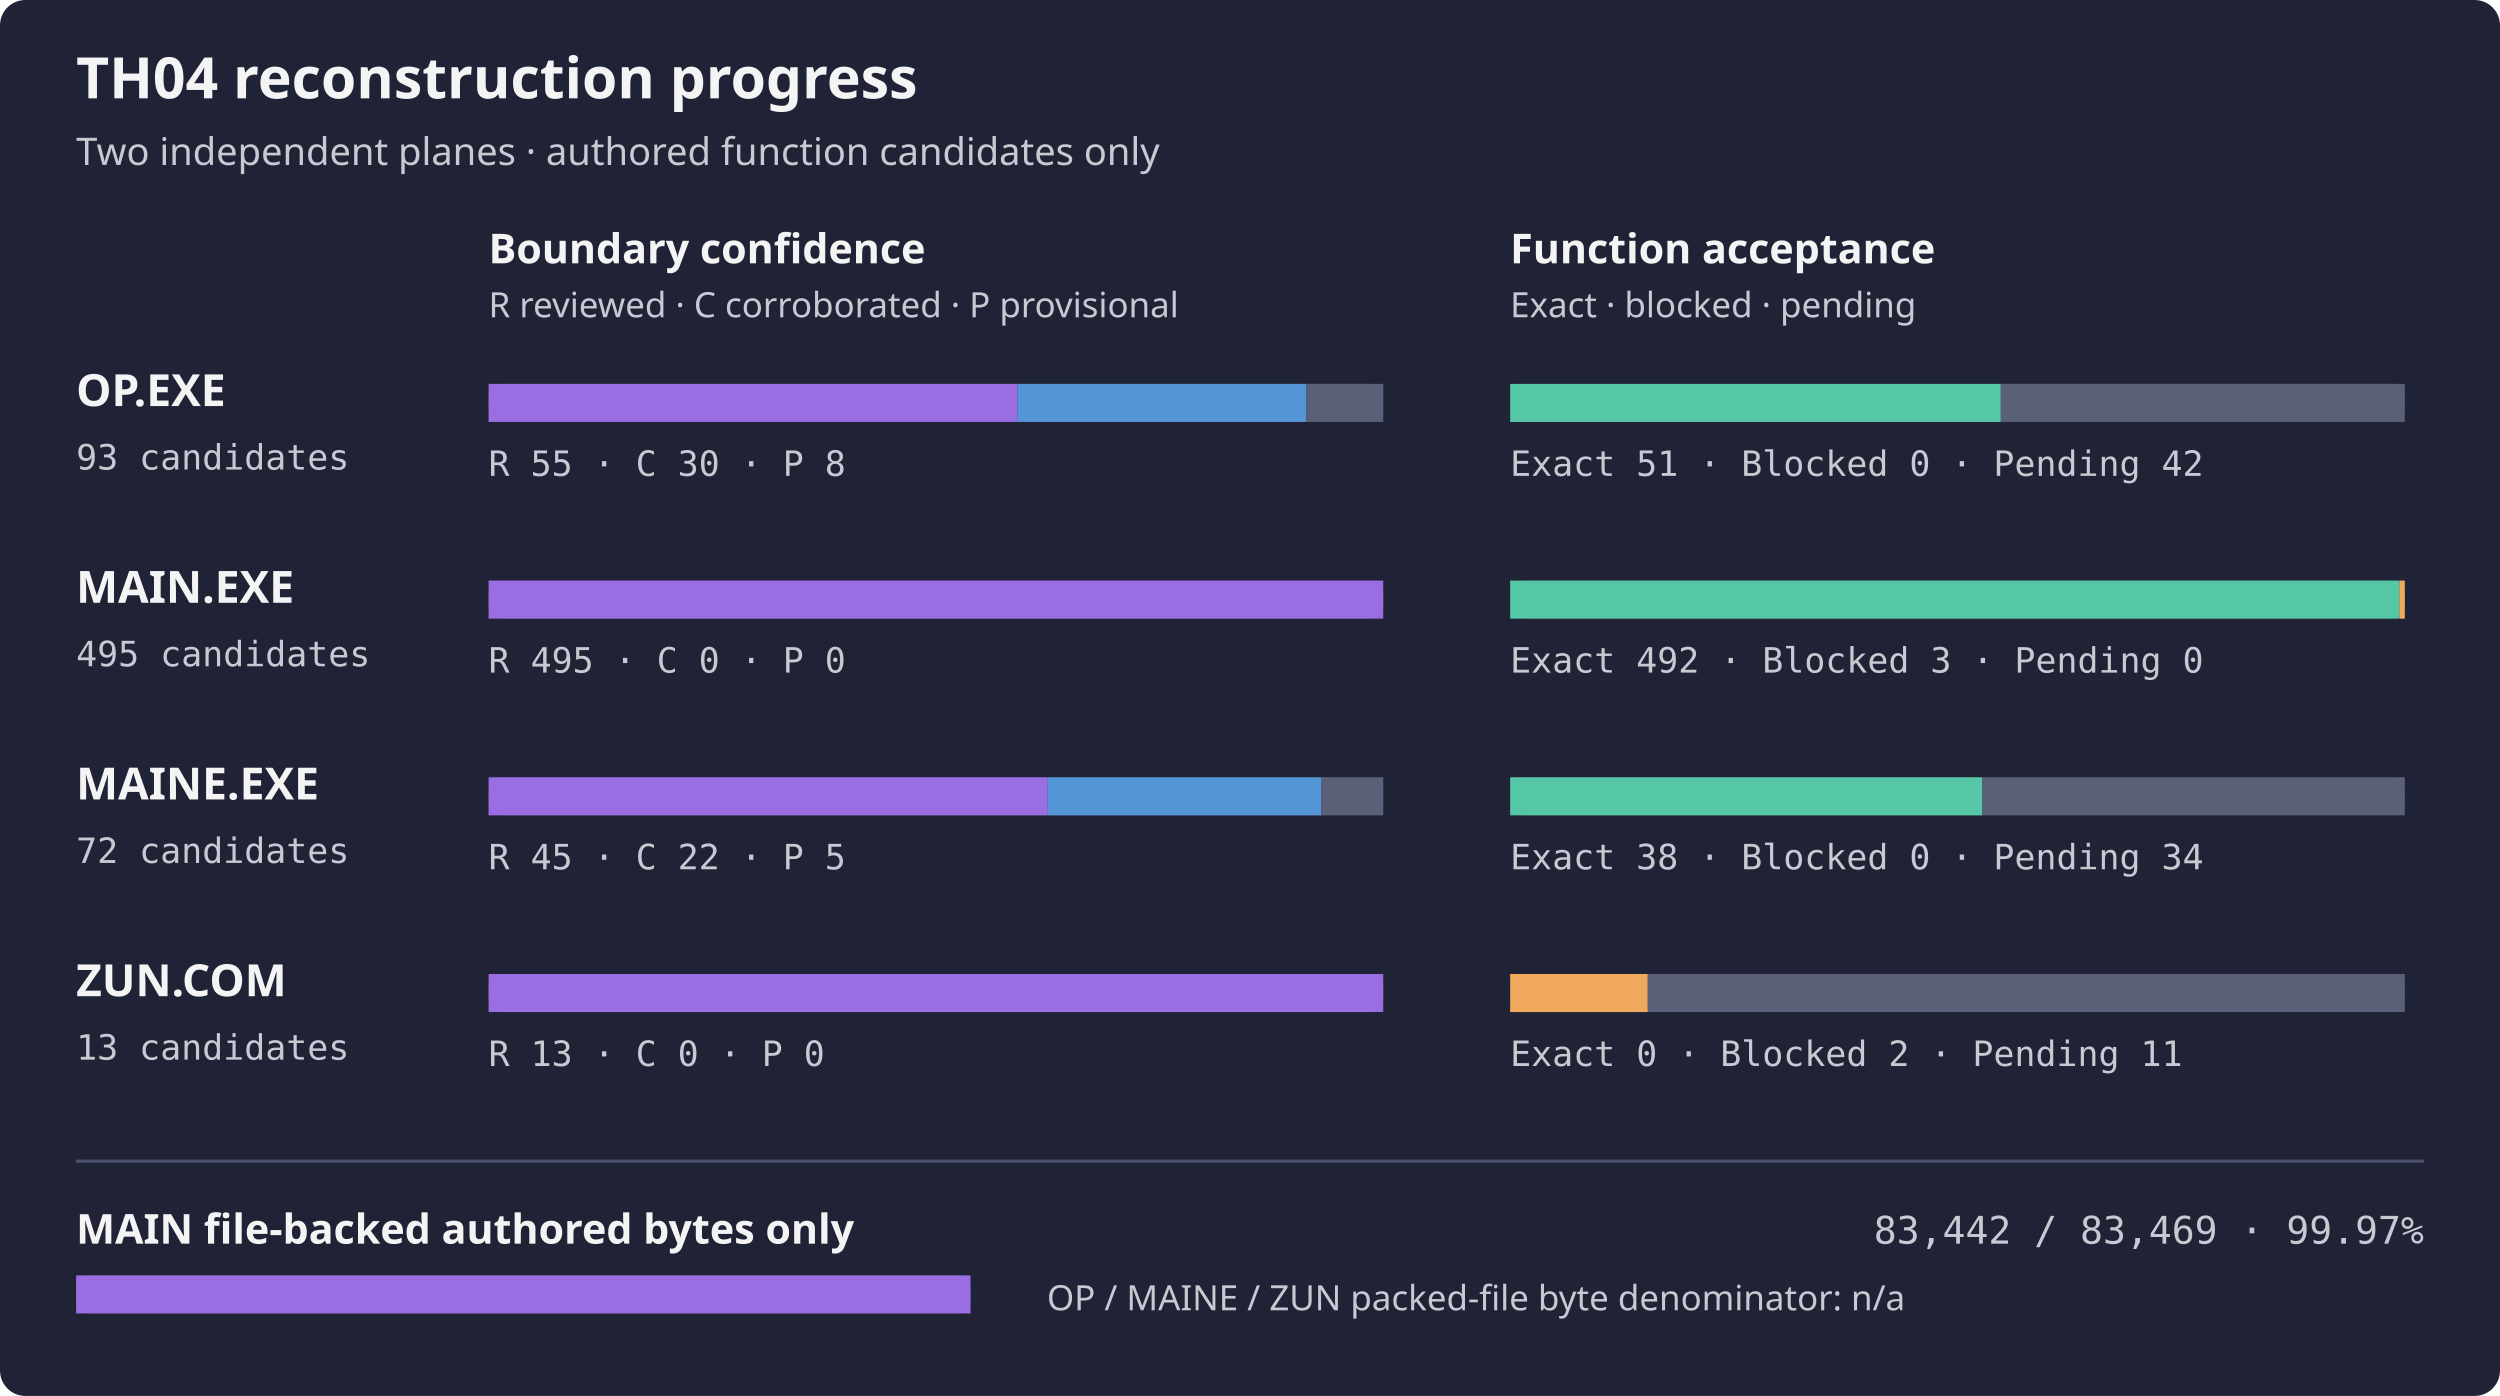
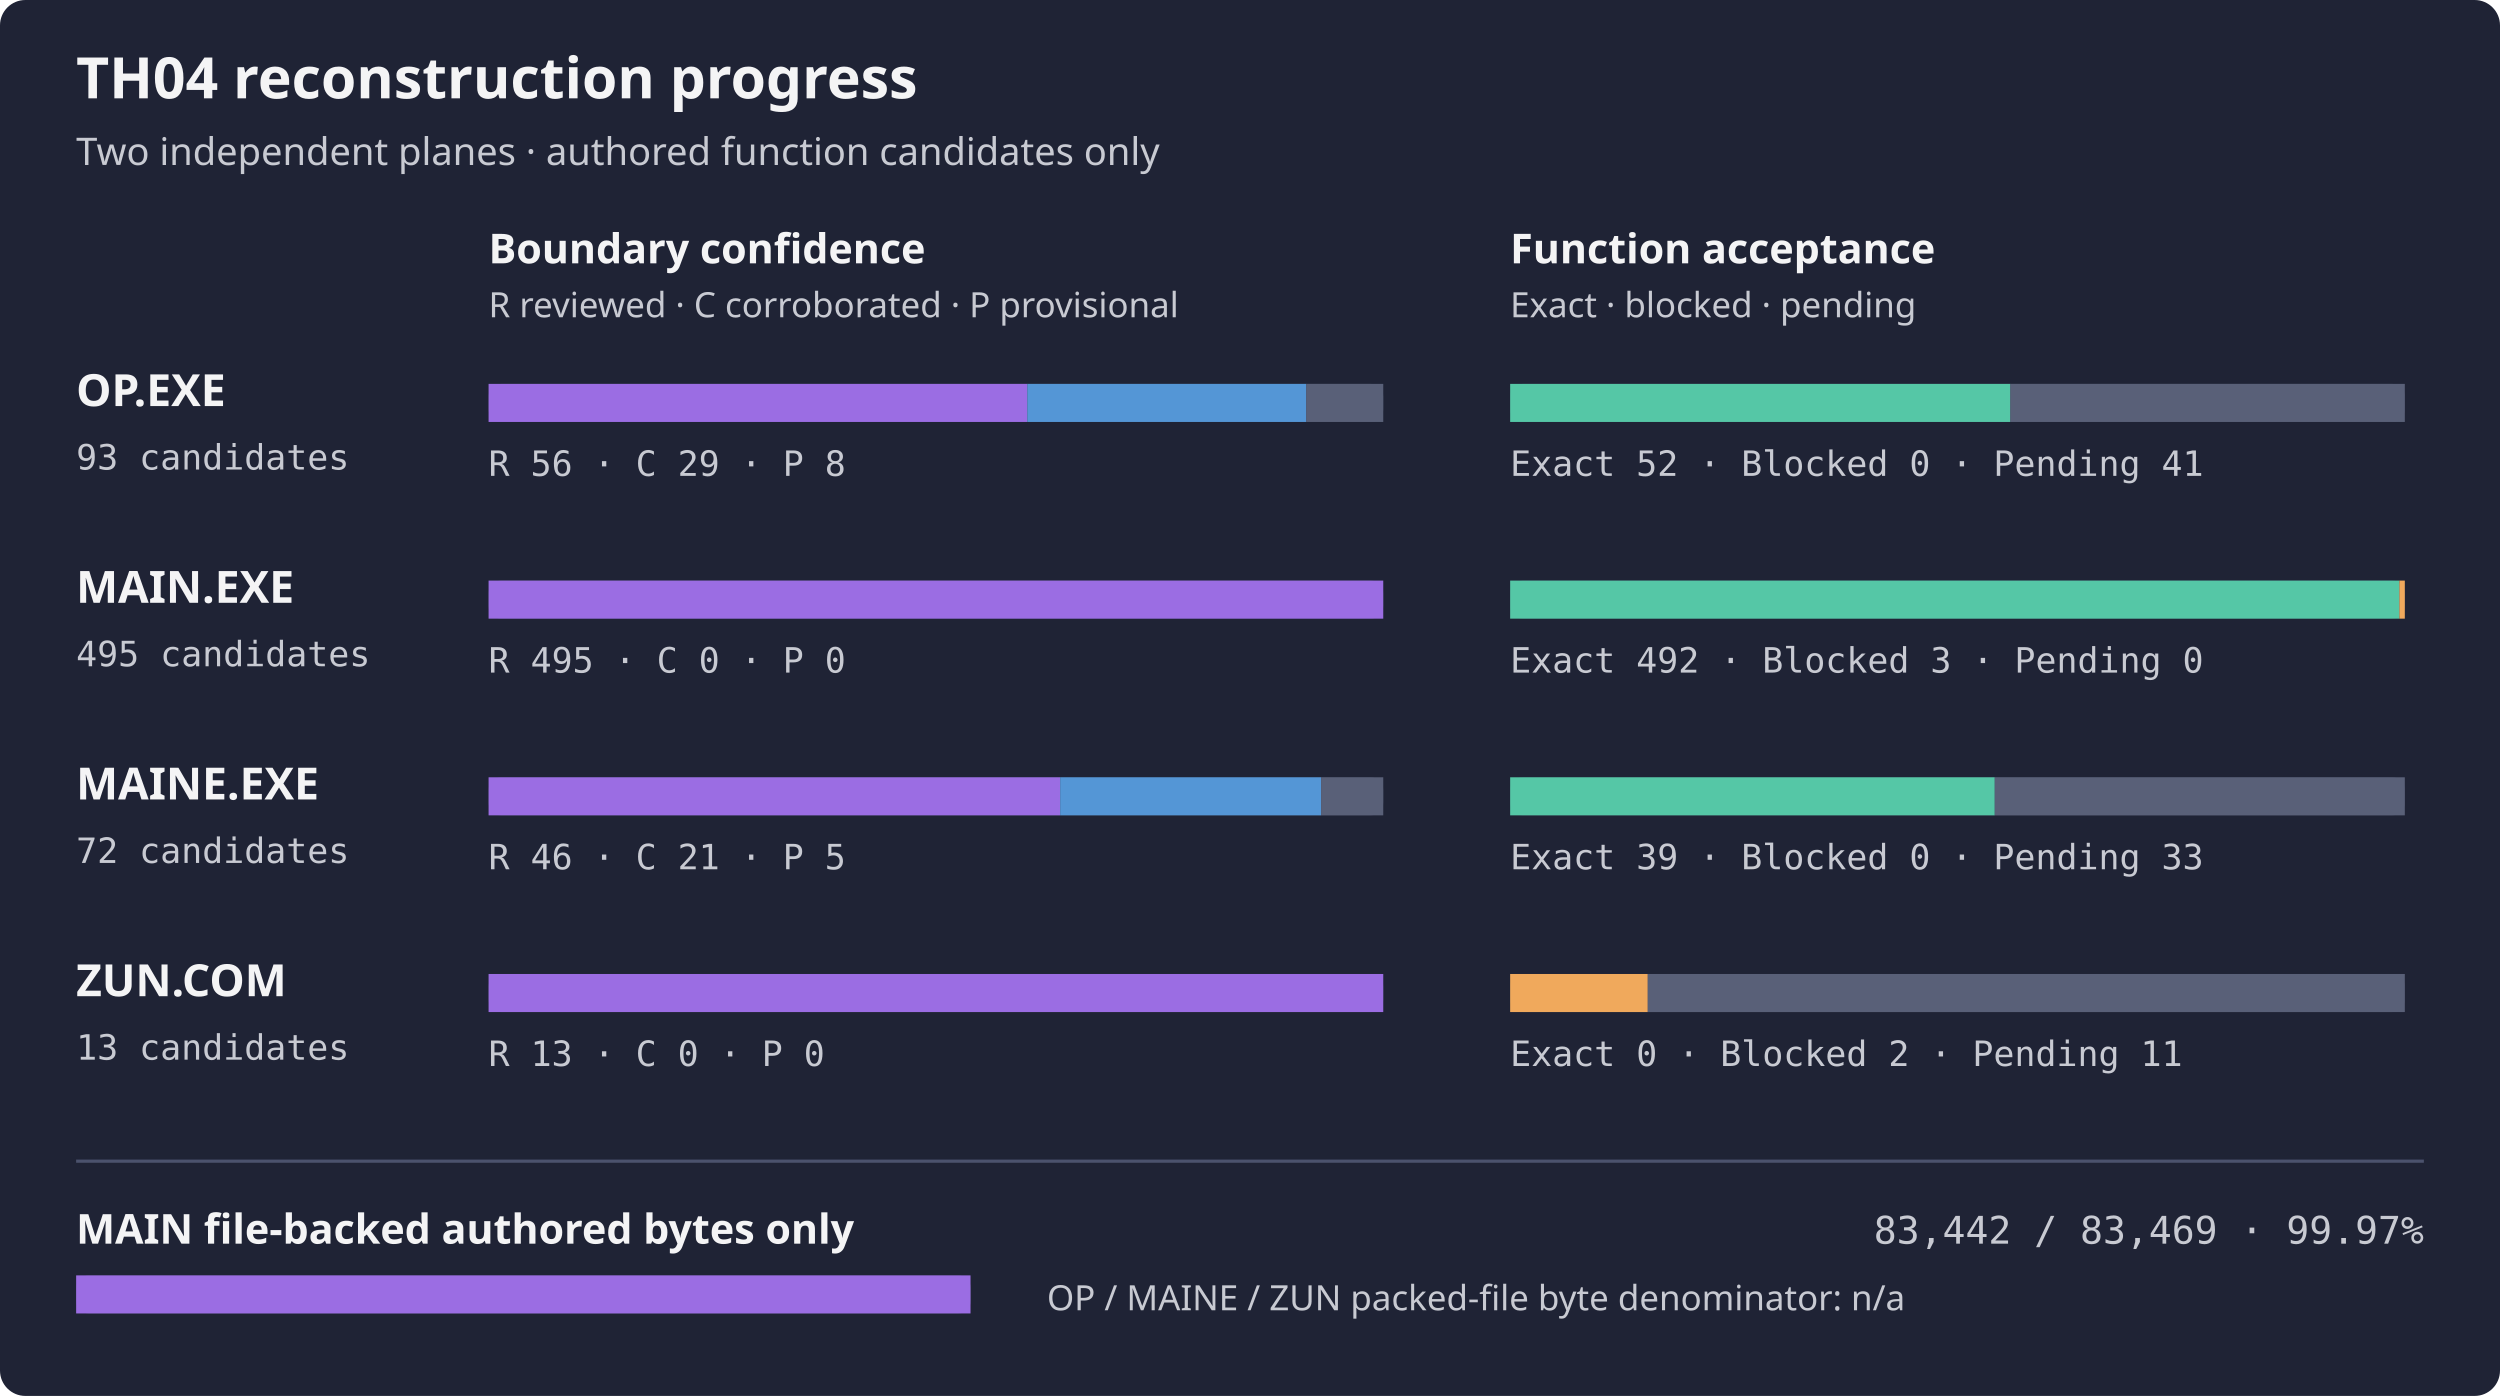
<svg xmlns="http://www.w3.org/2000/svg" width="788" height="440" role="img" aria-label="TH04 per-artifact reconstruction progress">
  <rect width="788" height="440" rx="8" fill="#1f2335" />
  <text x="24" y="31" fill="#f4f4f5" font-family="sans-serif" font-size="18" font-weight="600">TH04 reconstruction progress</text>
  <text x="24" y="52" fill="#c8cad2" font-family="sans-serif" font-size="12">Two independent planes · authored function candidates only</text>
  <text x="154" y="83" fill="#f4f4f5" font-family="sans-serif" font-size="13" font-weight="600">Boundary confidence</text>
  <text x="476" y="83" fill="#f4f4f5" font-family="sans-serif" font-size="13" font-weight="600">Function acceptance</text>
  <text x="154" y="100" fill="#c8cad2" font-family="sans-serif" font-size="11">R reviewed · C corroborated · P provisional</text>
  <text x="476" y="100" fill="#c8cad2" font-family="sans-serif" font-size="11">Exact · blocked · pending</text>
  <text x="24" y="128" fill="#f4f4f5" font-family="sans-serif" font-size="14" font-weight="600">OP.EXE</text>
  <text x="24" y="148" fill="#c8cad2" font-family="monospace" font-size="11">93 candidates</text>
  <rect x="154" y="121" width="282" height="12" rx="4" fill="#353b52" />
-   <rect x="154.00" y="121" width="166.77" height="12" fill="#9b6de3" />
-   <rect x="320.77" y="121" width="90.97" height="12" fill="#5496d6" />
+   <rect x="154.00" y="121" width="169.81" height="12" fill="#9b6de3" />
+   <rect x="323.81" y="121" width="87.94" height="12" fill="#5496d6" />
  <rect x="411.74" y="121" width="24.26" height="12" fill="#596078" />
  <rect x="476" y="121" width="282" height="12" rx="4" fill="#353b52" />
-   <rect x="476.00" y="121" width="154.65" height="12" fill="#55c7a6" />
-   <rect x="630.65" y="121" width="127.35" height="12" fill="#596078" />
-   <text x="154" y="150" fill="#c8cad2" font-family="monospace" font-size="11">R 55 · C 30 · P 8</text>
-   <text x="476" y="150" fill="#c8cad2" font-family="monospace" font-size="11">Exact 51 · Blocked 0 · Pending 42</text>
+   <rect x="476.00" y="121" width="157.68" height="12" fill="#55c7a6" />
+   <rect x="633.68" y="121" width="124.32" height="12" fill="#596078" />
+   <text x="154" y="150" fill="#c8cad2" font-family="monospace" font-size="11">R 56 · C 29 · P 8</text>
+   <text x="476" y="150" fill="#c8cad2" font-family="monospace" font-size="11">Exact 52 · Blocked 0 · Pending 41</text>
  <text x="24" y="190" fill="#f4f4f5" font-family="sans-serif" font-size="14" font-weight="600">MAIN.EXE</text>
  <text x="24" y="210" fill="#c8cad2" font-family="monospace" font-size="11">495 candidates</text>
  <rect x="154" y="183" width="282" height="12" rx="4" fill="#353b52" />
  <rect x="154.00" y="183" width="282.00" height="12" fill="#9b6de3" />
  <rect x="476" y="183" width="282" height="12" rx="4" fill="#353b52" />
  <rect x="476.00" y="183" width="280.29" height="12" fill="#55c7a6" />
  <rect x="756.29" y="183" width="1.71" height="12" fill="#f0a95c" />
  <text x="154" y="212" fill="#c8cad2" font-family="monospace" font-size="11">R 495 · C 0 · P 0</text>
  <text x="476" y="212" fill="#c8cad2" font-family="monospace" font-size="11">Exact 492 · Blocked 3 · Pending 0</text>
  <text x="24" y="252" fill="#f4f4f5" font-family="sans-serif" font-size="14" font-weight="600">MAINE.EXE</text>
  <text x="24" y="272" fill="#c8cad2" font-family="monospace" font-size="11">72 candidates</text>
  <rect x="154" y="245" width="282" height="12" rx="4" fill="#353b52" />
-   <rect x="154.00" y="245" width="176.25" height="12" fill="#9b6de3" />
-   <rect x="330.25" y="245" width="86.17" height="12" fill="#5496d6" />
+   <rect x="154.00" y="245" width="180.17" height="12" fill="#9b6de3" />
+   <rect x="334.17" y="245" width="82.25" height="12" fill="#5496d6" />
  <rect x="416.42" y="245" width="19.58" height="12" fill="#596078" />
  <rect x="476" y="245" width="282" height="12" rx="4" fill="#353b52" />
-   <rect x="476.00" y="245" width="148.83" height="12" fill="#55c7a6" />
-   <rect x="624.83" y="245" width="133.17" height="12" fill="#596078" />
-   <text x="154" y="274" fill="#c8cad2" font-family="monospace" font-size="11">R 45 · C 22 · P 5</text>
-   <text x="476" y="274" fill="#c8cad2" font-family="monospace" font-size="11">Exact 38 · Blocked 0 · Pending 34</text>
+   <rect x="476.00" y="245" width="152.75" height="12" fill="#55c7a6" />
+   <rect x="628.75" y="245" width="129.25" height="12" fill="#596078" />
+   <text x="154" y="274" fill="#c8cad2" font-family="monospace" font-size="11">R 46 · C 21 · P 5</text>
+   <text x="476" y="274" fill="#c8cad2" font-family="monospace" font-size="11">Exact 39 · Blocked 0 · Pending 33</text>
  <text x="24" y="314" fill="#f4f4f5" font-family="sans-serif" font-size="14" font-weight="600">ZUN.COM</text>
  <text x="24" y="334" fill="#c8cad2" font-family="monospace" font-size="11">13 candidates</text>
  <rect x="154" y="307" width="282" height="12" rx="4" fill="#353b52" />
  <rect x="154.00" y="307" width="282.00" height="12" fill="#9b6de3" />
  <rect x="476" y="307" width="282" height="12" rx="4" fill="#353b52" />
  <rect x="476.00" y="307" width="43.38" height="12" fill="#f0a95c" />
  <rect x="519.38" y="307" width="238.62" height="12" fill="#596078" />
  <text x="154" y="336" fill="#c8cad2" font-family="monospace" font-size="11">R 13 · C 0 · P 0</text>
  <text x="476" y="336" fill="#c8cad2" font-family="monospace" font-size="11">Exact 0 · Blocked 2 · Pending 11</text>
  <path d="M24 366 H764" stroke="#4b526d" />
  <text x="24" y="392" fill="#f4f4f5" font-family="sans-serif" font-size="13" font-weight="600">MAIN file-backed authored bytes only</text>
  <text x="764" y="392" fill="#c8cad2" text-anchor="end" font-family="monospace" font-size="12">83,442 / 83,469 · 99.97%</text>
  <rect x="24" y="402" width="282" height="12" rx="4" fill="#353b52" />
  <rect x="24" y="402" width="281.91" height="12" fill="#9b6de3" />
  <text x="330" y="413" fill="#c8cad2" font-family="sans-serif" font-size="11">OP / MAINE / ZUN packed-file byte denominator: n/a</text>
</svg>
